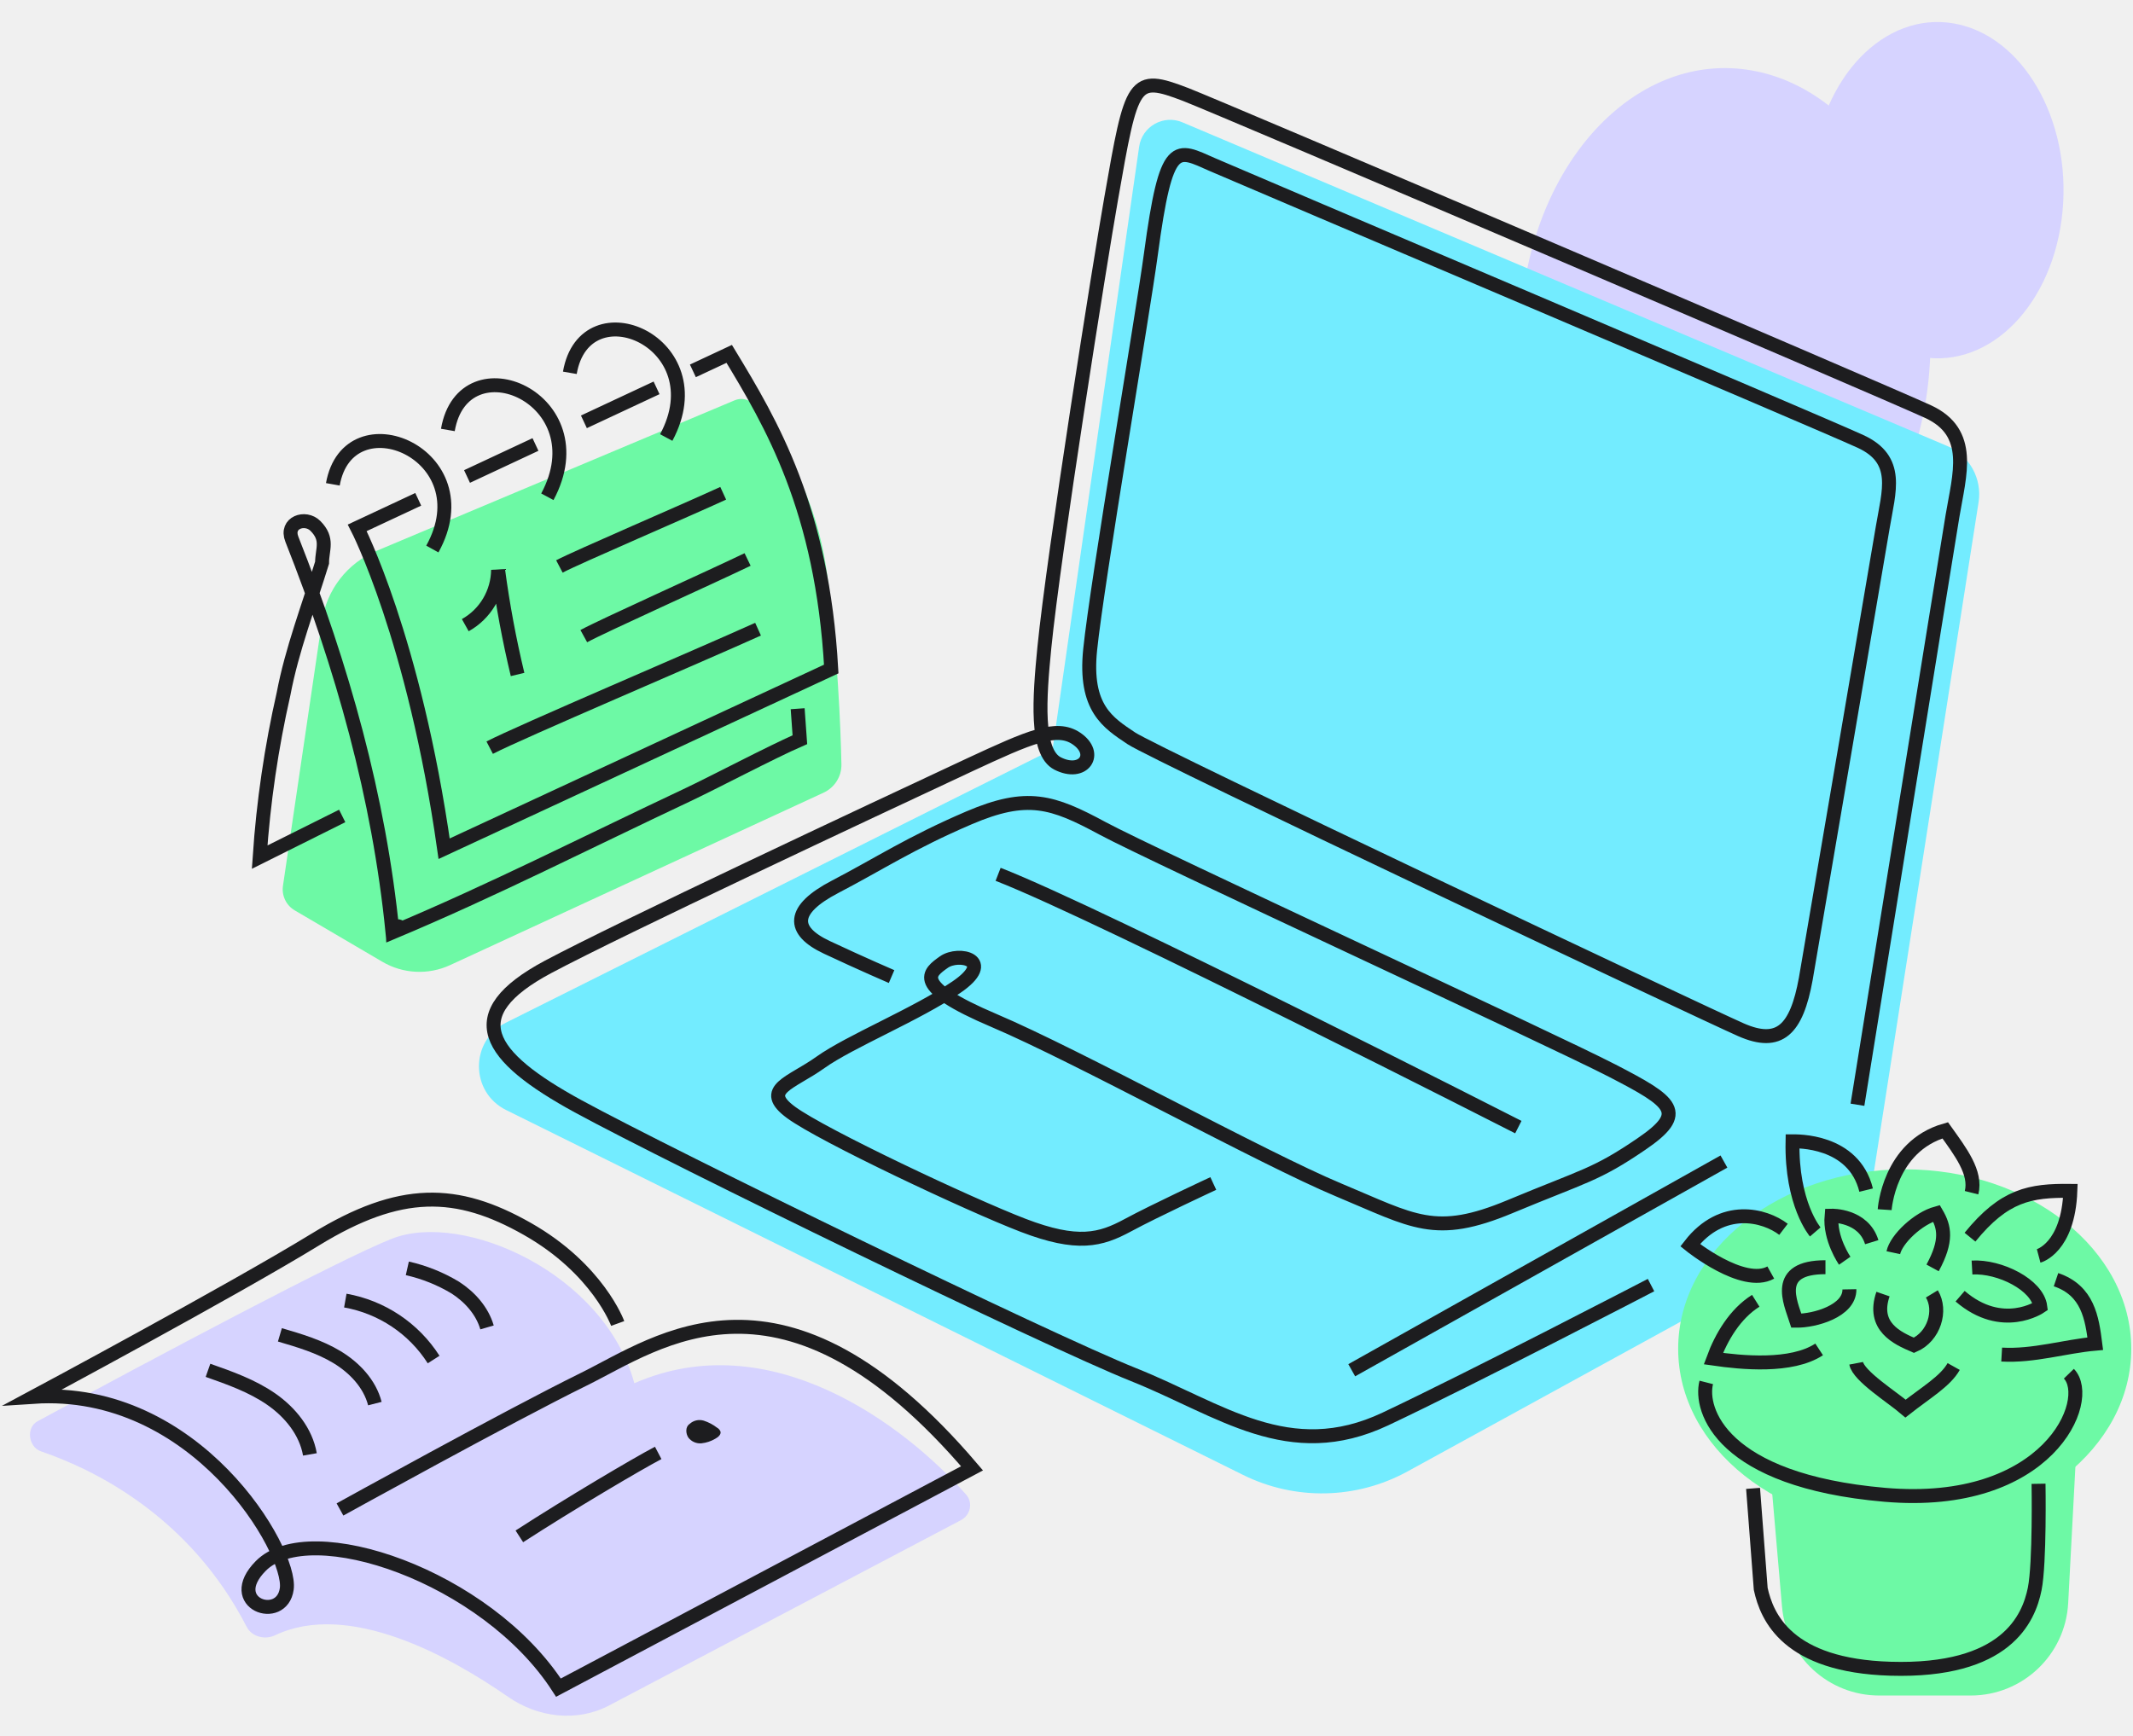
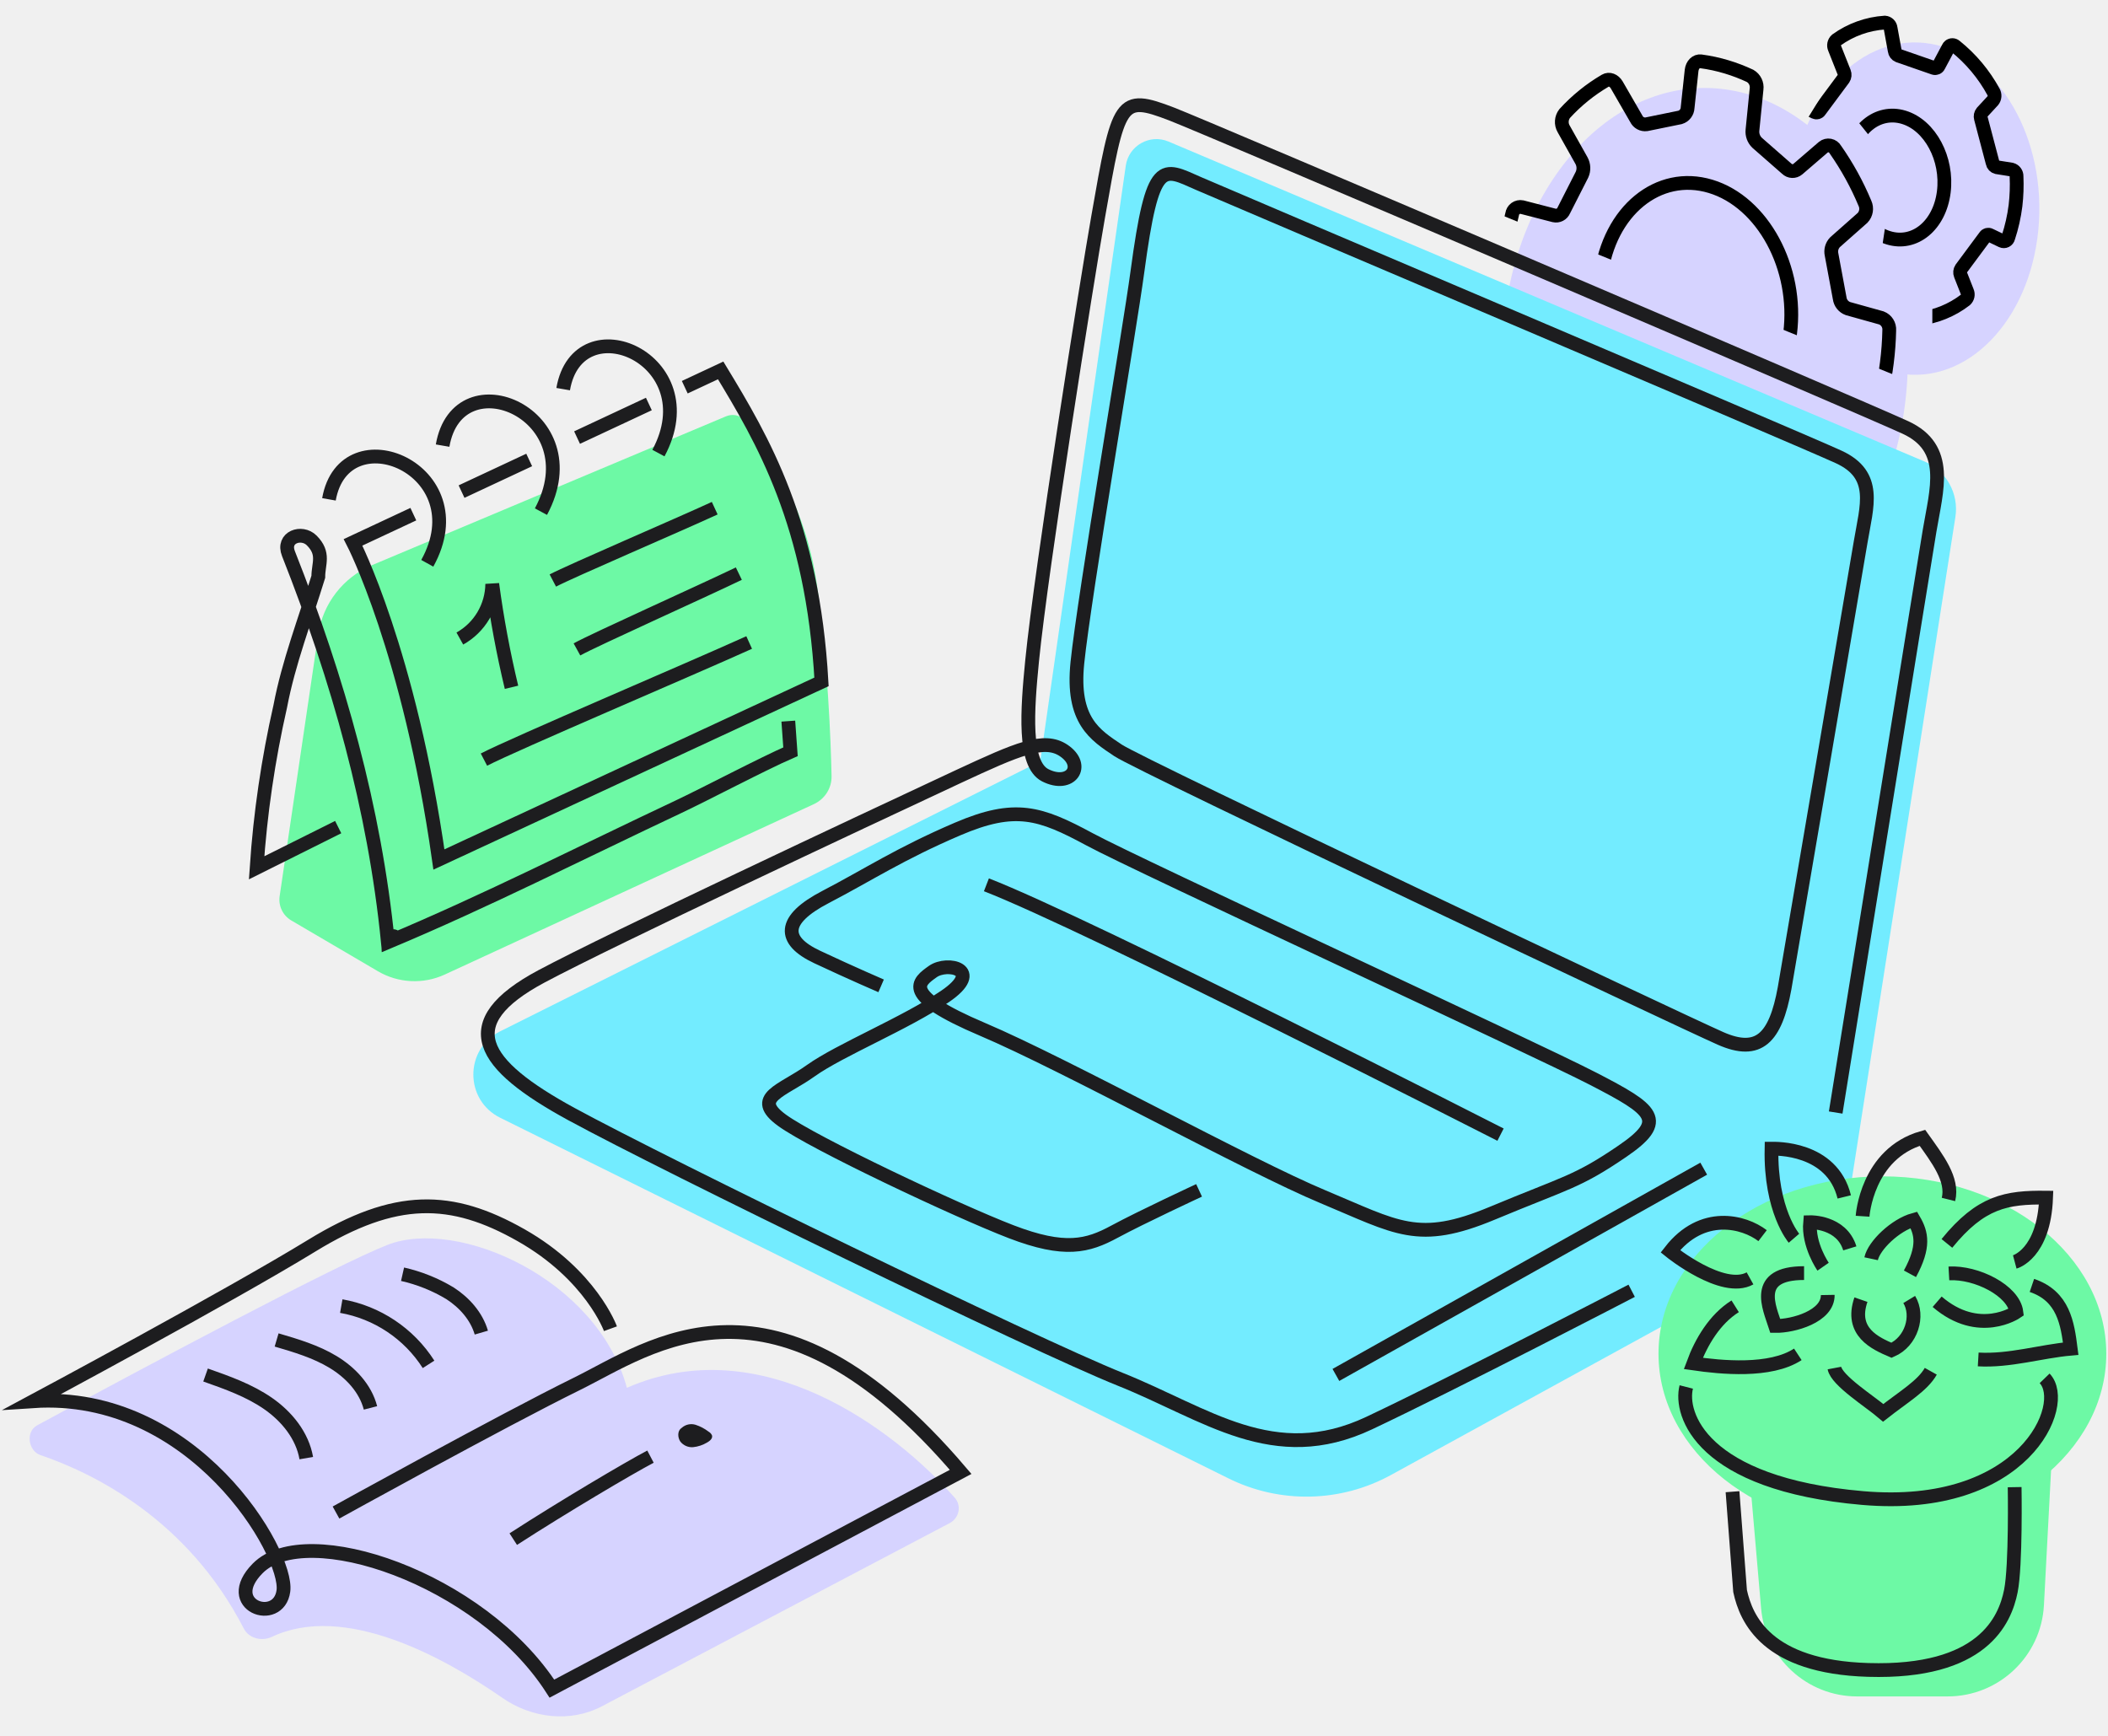
- <svg xmlns="http://www.w3.org/2000/svg" width="612" height="498" fill="none">
-   <path d="M70.77 466.829c-16.325-31.75-43.696-45.12-59.014-50.345-3.608-1.231-4.352-6.804-1-8.622 32.942-17.873 87.007-46.666 101.744-52.417 20.5-8 61 10 69.5 41.5 38.919-17.05 77.409 11.81 95.179 31.917 2.065 2.335 1.285 5.919-1.473 7.371l-100.969 53.186c-9.175 4.833-20.377 3.464-28.894-2.45-16.834-11.688-45.801-27.721-66.939-17.703-2.917 1.382-6.657.434-8.133-2.437z" fill="#D6D3FF" />
-   <ellipse cx="59.296" cy="78.4" rx="59.296" ry="78.4" transform="matrix(.98555 .16939 -.09571 .9954 444.031 10.148)" fill="#D6D3FF" />
-   <ellipse cx="36.362" cy="48.076" rx="36.362" ry="48.076" transform="matrix(.98555 .16939 -.09571 .9954 524.703 .557)" fill="#D6D3FF" />
-   <path d="M92.384 178.254l-11.195 75.937a7.001 7.001 0 003.383 7.059l25.141 14.748a21 21 0 0019.429.952l107.131-49.468c3.187-1.472 5.224-4.646 5.149-8.155-.221-10.25-1.061-32.769-4.26-55.569-3.416-24.34-15.848-41.477-20.981-47.664-1.31-1.579-3.482-2.021-5.373-1.226l-102.779 43.211a25.998 25.998 0 00-15.645 20.175z" fill="#6DF9A5" />
-   <path d="M302 215.051l-156.835 78.417c-10.341 5.171-10.313 19.938.048 25.068l211.453 104.712a50.997 50.997 0 0047.154-.986l119.175-65.354a28.997 28.997 0 0014.708-20.948l29.989-191.842a15 15 0 00-8.974-16.13L339.256 35.103c-5.436-2.3-11.577 1.166-12.417 7.009L302 215.05z" fill="#73ECFF" />
-   <ellipse cx="546.5" cy="387.051" rx="65" ry="51.5" fill="#6DF9A5" />
-   <path d="M507.132 412.965c-1.415-16.356 11.479-30.414 27.896-30.414h32.952c16.045 0 28.808 13.456 27.961 29.478l-2.538 48c-.787 14.869-13.072 26.522-27.961 26.522h-26.26c-14.529 0-26.644-11.112-27.896-25.586l-4.154-48z" fill="#6DF9A5" />
-   <path d="M473.712 368.77s-51.33 26.67-76.21 38.42c-27.72 13.08-47.27-2.72-72.27-12.72-25-10-131.79-62-159.34-77-26.38-14.39-34.17-26.37-8.66-40 21-11.18 92.21-44.55 121-58 17.21-8 24.9-11.39 30.59-7.56 6.53 4.41 2 10.94-5.38 7.18-6.36-3.26-5.22-18.82-3.79-33.3 2.65-26.75 16-110.92 19.16-128.8 5.94-34 6.27-35.67 21.39-29.87 9.52 3.65 200 85 213 91s9 18 7 30-27.26 168.9-27.26 168.9" stroke="#1D1D1F" stroke-width="4" stroke-miterlimit="10" />
-   <path d="M348.119 339.62s-16.78 7.79-24.57 12c-7.79 4.21-14.39 6-30 0s-57.54-25.78-66.54-32.37c-9-6.59 0-8.39 8.4-14.39s27.57-13.78 39-21.58c11.43-7.8.6-10.19-3.6-7.19-4.2 3-9.58 6.58 14.42 16.77s77.28 39.61 98.86 48.61 27.58 13.79 49.16 4.79 24.57-9 37.76-18c13.19-9 9-12-8.39-21s-131.88-61.79-146.27-69.55c-14.39-7.76-21.58-10.19-38.36-3-16.78 7.19-25.76 13.19-38.37 19.76-12.61 6.57-12.59 12.59-2.39 17.38 10.2 4.79 18.58 8.39 18.58 8.39m30.57-29.34c29.37 11.39 149.26 72.54 149.26 72.54m82.47-42.518s20.33-119.08 22.08-129.56c1.75-10.48 5-19.45-6.37-24.69-11.37-5.24-177.72-75.82-185.87-79.4-10.58-4.65-13.29-7.46-17.74 25.67-2.28 17-15.41 93.94-17.42 113.48-1.73 16.85 5.18 21 11.81 25.45 6.63 4.45 163.89 78.78 174.94 83.64 11.05 4.86 15.92-.04 18.57-14.59zM97.548 433.16s48.27-26.69 69.88-37.33c21.61-10.64 57.28-38.09 111.47 25.53l-118.67 62.93c-20.68-32.1-71.42-49.12-85.43-34.9-10.61 10.77 6.11 16.59 7.48 6.54 1.49-10.84-26-58.19-72.63-55.1 0 0 56.62-30.31 80.89-45.17 24.27-14.86 40.51-14.51 60.78-3 20.27 11.51 25.91 27.13 25.91 27.13m-28.216 61.092c14.57-9.42 33.56-20.65 39.84-23.95" stroke="#1D1D1F" stroke-width="4" stroke-miterlimit="10" />
-   <path d="M197.82 408.66c-1.19.77-1.1 2.74-.3 3.9a4.264 4.264 0 003.73 1.62 9.77 9.77 0 004-1.33c.8-.44 1.7-1.18 1.47-2.06a2.222 2.222 0 00-1-1.11 12.555 12.555 0 00-3.79-2 4.18 4.18 0 00-4 .88" fill="#1D1D1F" />
-   <path d="M59.68 393.23c6.27 2.21 12.63 4.46 18.1 8.24 5.47 3.78 10 9.34 11.14 15.89m-8.611-34.309c5.64 1.66 11.35 3.35 16.38 6.39 5.03 3.04 9.4 7.64 10.87 13.34m-8.481-29.56a37.9 37.9 0 0125.34 16.92m-7.547-26.17a46.597 46.597 0 0113.77 5.53c4.18 2.7 7.71 6.65 9.1 11.42M98.183 234.147L74.5 245.967a303.305 303.305 0 016.861-46.868c2.387-12.637 7.198-25.13 11.048-37.623 0-3.844 1.924-6.727-1.925-10.571-2.887-2.883-8.66-.961-6.736 3.844 14.435 36.518 25.02 73.997 28.869 112.802 4.6-1.922-.202-2.729 0 0 28.62-11.993 56.267-26.091 84.328-39.295 7.949-3.748 24.51-12.493 32.555-15.991l-.635-8.889" stroke="#1D1D1F" stroke-width="4" stroke-miterlimit="10" />
-   <path d="M120 143.284l-17.5 8.185s16.342 31.579 24.928 92.082l111.072-51.57c-2.573-45.968-17.181-70.498-29.274-90.43l-10.422 4.875M134 136.736l19.638-9.185m13.897-6.5l20.846-9.75M95.5 138.982c4.474-25.112 43.668-8.734 28.55 18.569m4.45-34.168c4.474-25.922 43.668-9.016 28.55 19.168m6.45-35.569c4.342-25.112 42.3-8.734 27.659 18.569" stroke="#1D1D1F" stroke-width="4" stroke-miterlimit="10" />
-   <path d="M133.5 179.4a18.319 18.319 0 006.828-6.652 18.446 18.446 0 002.583-9.197 297.527 297.527 0 005.589 30m12-31c5.266-2.766 36.372-16.103 47-21m-40 41c5.266-2.898 36.372-16.87 47-22m-74 54c8.614-4.476 59.587-26.132 77-34M520.831 353.52s-6.88-8-6.52-26c1 0 17.55-.54 21.12 14m5.319 5.611s1.17-18.14 17.37-22.77c4.4 6.16 9 12.12 7.56 17.9m-.45 12.76c9.85-12.12 17.271-13.42 28.801-13.29-.61 16.41-9.101 18.67-9.101 18.67m-19.122 3.33c8-.45 18.8 5 19.59 11.23 0 0-10.88 7.44-23-3m-8.108-.66c2.89 4.76.65 12.24-5.14 14.75-4.64-2-12.13-5.3-8.88-14.7m-16.509-7.71c-14.93 0-10.07 10-8.35 15.35 5.2.07 15.33-2.76 15.22-9m-22.56-4.82c-7.94 4.42-23.13-7.851-23.13-7.851 9.24-11.89 21.37-8.69 26.78-4.55m31.509 6.702c.83-3.88 7.06-9.82 12.39-11.29 2.27 3.89 3.17 7.77-1.12 15.66" stroke="#1D1D1F" stroke-width="4" stroke-miterlimit="10" />
-   <path d="M529.291 361.78s-4.39-6.28-3.78-12.92c0 0 9.13-.24 11.53 7.6m37.279 32.251c9.1.53 18.22-2.36 26.85-3.12-.93-7.3-2.06-15.26-11.26-18.37m-57.34 23.99c.69 3.66 10.23 9.63 14.17 13 5.92-4.65 11.46-7.87 13.81-12.07m-56.791-18.86c-5.92 3.71-9.87 10.4-12.15 16.59 8 1.16 22.36 2.6 30.34-2.64" stroke="#1D1D1F" stroke-width="4" stroke-miterlimit="10" />
-   <path d="M489.561 396.701c-2 7.83 4.29 28.18 51.19 32.25s60.11-27.24 52.85-34.75" stroke="#1D1D1F" stroke-width="4" stroke-miterlimit="10" />
-   <path d="M584.898 425.791s.39 22.77-1.1 30.17c-1.72 8.54-8.21 23.89-41.4 22.9-29.5-.88-35.44-14.76-37.21-22.9l-2.2-28.85M387.84 393.21l106.79-59.89" stroke="#1D1D1F" stroke-width="4" stroke-miterlimit="10" />
+ <svg xmlns="http://www.w3.org/2000/svg" width="612" height="504" fill="none">
+   <path d="M70.77 472.829c-16.325-31.75-43.696-45.12-59.014-50.345-3.608-1.231-4.352-6.804-1-8.622 32.942-17.873 87.007-46.666 101.744-52.417 20.5-8 61 10 69.5 41.5 38.919-17.05 77.409 11.81 95.179 31.917 2.065 2.335 1.285 5.919-1.473 7.371l-100.969 53.186c-9.175 4.833-20.377 3.464-28.894-2.45-16.834-11.688-45.801-27.721-66.939-17.703-2.917 1.382-6.657.434-8.133-2.437z" fill="#D6D3FF" />
+   <ellipse cx="59.296" cy="78.4" rx="59.296" ry="78.4" transform="matrix(.98555 .16939 -.09571 .9954 444.031 16.148)" fill="#D6D3FF" />
+   <ellipse cx="36.362" cy="48.076" rx="36.362" ry="48.076" transform="matrix(.98555 .16939 -.09571 .9954 524.703 6.557)" fill="#D6D3FF" />
+   <path d="M92.384 184.254l-11.195 75.937a7.001 7.001 0 003.383 7.059l25.141 14.748a21 21 0 0019.429.952l107.131-49.468c3.187-1.472 5.224-4.646 5.149-8.155-.221-10.25-1.061-32.769-4.26-55.569-3.416-24.34-15.848-41.477-20.981-47.664-1.31-1.579-3.482-2.021-5.373-1.226l-102.779 43.211a25.998 25.998 0 00-15.645 20.175z" fill="#6DF9A5" />
+   <path d="M302 221.051l-156.835 78.417c-10.341 5.171-10.313 19.938.048 25.068l211.453 104.712a50.997 50.997 0 0047.154-.986l119.175-65.354a28.997 28.997 0 0014.708-20.948l29.989-191.842a15 15 0 00-8.974-16.13L339.256 41.103c-5.436-2.3-11.577 1.166-12.417 7.009L302 221.05z" fill="#73ECFF" />
+   <ellipse cx="546.5" cy="393.051" rx="65" ry="51.5" fill="#6DF9A5" />
+   <path d="M507.132 418.965c-1.415-16.356 11.479-30.414 27.896-30.414h32.952c16.045 0 28.808 13.456 27.961 29.478l-2.538 48c-.787 14.869-13.072 26.522-27.961 26.522h-26.26c-14.529 0-26.644-11.112-27.896-25.586l-4.154-48z" fill="#6DF9A5" />
+   <path d="M473.712 374.77s-51.33 26.67-76.21 38.42c-27.72 13.08-47.27-2.72-72.27-12.72-25-10-131.79-62-159.34-77-26.38-14.39-34.17-26.37-8.66-40 21-11.18 92.21-44.55 121-58 17.21-8 24.9-11.39 30.59-7.56 6.53 4.41 2 10.94-5.38 7.18-6.36-3.26-5.22-18.82-3.79-33.3 2.65-26.75 16-110.92 19.16-128.8 5.94-34 6.27-35.67 21.39-29.87 9.52 3.65 200 85 213 91s9 18 7 30-27.26 168.9-27.26 168.9" stroke="#1D1D1F" stroke-width="4" stroke-miterlimit="10" />
+   <path d="M348.119 345.62s-16.78 7.79-24.57 12c-7.79 4.21-14.39 6-30 0s-57.54-25.78-66.54-32.37c-9-6.59 0-8.39 8.4-14.39s27.57-13.78 39-21.58c11.43-7.8.6-10.19-3.6-7.19-4.2 3-9.58 6.58 14.42 16.77s77.28 39.61 98.86 48.61 27.58 13.79 49.16 4.79 24.57-9 37.76-18c13.19-9 9-12-8.39-21s-131.88-61.79-146.27-69.55c-14.39-7.76-21.58-10.19-38.36-3-16.78 7.19-25.76 13.19-38.37 19.76-12.61 6.57-12.59 12.59-2.39 17.38 10.2 4.79 18.58 8.39 18.58 8.39m30.57-29.34c29.37 11.39 149.26 72.54 149.26 72.54m82.47-42.518s20.33-119.08 22.08-129.56c1.75-10.48 5-19.45-6.37-24.69-11.37-5.24-177.72-75.82-185.87-79.4-10.58-4.65-13.29-7.46-17.74 25.67-2.28 17-15.41 93.94-17.42 113.48-1.73 16.85 5.18 21 11.81 25.45 6.63 4.45 163.89 78.78 174.94 83.64 11.05 4.86 15.92-.04 18.57-14.59zM97.548 439.16s48.27-26.69 69.88-37.33c21.61-10.64 57.28-38.09 111.47 25.53l-118.67 62.93c-20.68-32.1-71.42-49.12-85.43-34.9-10.61 10.77 6.11 16.59 7.48 6.54 1.49-10.84-26-58.19-72.63-55.1 0 0 56.62-30.31 80.89-45.17 24.27-14.86 40.51-14.51 60.78-3 20.27 11.51 25.91 27.13 25.91 27.13m-28.216 61.092c14.57-9.42 33.56-20.65 39.84-23.95" stroke="#1D1D1F" stroke-width="4" stroke-miterlimit="10" />
+   <path d="M197.82 414.66c-1.19.77-1.1 2.74-.3 3.9a4.264 4.264 0 003.73 1.62 9.77 9.77 0 004-1.33c.8-.44 1.7-1.18 1.47-2.06a2.222 2.222 0 00-1-1.11 12.555 12.555 0 00-3.79-2 4.18 4.18 0 00-4 .88" fill="#1D1D1F" />
+   <path d="M59.68 399.23c6.27 2.21 12.63 4.46 18.1 8.24 5.47 3.78 10 9.34 11.14 15.89m-8.611-34.309c5.64 1.66 11.35 3.35 16.38 6.39 5.03 3.04 9.4 7.64 10.87 13.34m-8.481-29.56a37.9 37.9 0 0125.34 16.92m-7.547-26.17a46.597 46.597 0 0113.77 5.53c4.18 2.7 7.71 6.65 9.1 11.42M98.183 240.147L74.5 251.967a303.305 303.305 0 016.861-46.868c2.387-12.637 7.198-25.13 11.048-37.623 0-3.844 1.924-6.727-1.925-10.571-2.887-2.883-8.66-.961-6.736 3.844 14.435 36.518 25.02 73.997 28.869 112.802 4.6-1.922-.202-2.729 0 0 28.62-11.993 56.267-26.091 84.328-39.295 7.949-3.748 24.51-12.493 32.555-15.991l-.635-8.889" stroke="#1D1D1F" stroke-width="4" stroke-miterlimit="10" />
+   <path d="M120 149.284l-17.5 8.185s16.342 31.579 24.928 92.082l111.072-51.57c-2.573-45.968-17.181-70.498-29.274-90.43l-10.422 4.875M134 142.736l19.638-9.185m13.897-6.5l20.846-9.75M95.5 144.982c4.474-25.112 43.668-8.734 28.55 18.569m4.45-34.168c4.474-25.922 43.668-9.016 28.55 19.168m6.45-35.569c4.342-25.112 42.3-8.734 27.659 18.569" stroke="#1D1D1F" stroke-width="4" stroke-miterlimit="10" />
+   <path d="M133.5 185.4a18.319 18.319 0 006.828-6.652 18.446 18.446 0 002.583-9.197 297.527 297.527 0 005.589 30m12-31c5.266-2.766 36.372-16.103 47-21m-40 41c5.266-2.898 36.372-16.87 47-22m-74 54c8.614-4.476 59.587-26.132 77-34M520.831 359.52s-6.88-8-6.52-26c1 0 17.55-.54 21.12 14m5.319 5.611s1.17-18.14 17.37-22.77c4.4 6.16 9 12.12 7.56 17.9m-.45 12.76c9.85-12.12 17.271-13.42 28.801-13.29-.61 16.41-9.101 18.67-9.101 18.67m-19.122 3.33c8-.45 18.8 5 19.59 11.23 0 0-10.88 7.44-23-3m-8.108-.66c2.89 4.76.65 12.24-5.14 14.75-4.64-2-12.13-5.3-8.88-14.7m-16.509-7.71c-14.93 0-10.07 10-8.35 15.35 5.2.07 15.33-2.76 15.22-9m-22.56-4.82c-7.94 4.42-23.13-7.851-23.13-7.851 9.24-11.89 21.37-8.69 26.78-4.55m31.509 6.702c.83-3.88 7.06-9.82 12.39-11.29 2.27 3.89 3.17 7.77-1.12 15.66" stroke="#1D1D1F" stroke-width="4" stroke-miterlimit="10" />
+   <path d="M529.291 367.78s-4.39-6.28-3.78-12.92c0 0 9.13-.24 11.53 7.6m37.279 32.251c9.1.53 18.22-2.36 26.85-3.12-.93-7.3-2.06-15.26-11.26-18.37m-57.34 23.99c.69 3.66 10.23 9.63 14.17 13 5.92-4.65 11.46-7.87 13.81-12.07m-56.791-18.86c-5.92 3.71-9.87 10.4-12.15 16.59 8 1.16 22.36 2.6 30.34-2.64" stroke="#1D1D1F" stroke-width="4" stroke-miterlimit="10" />
+   <path d="M489.561 402.701c-2 7.83 4.29 28.18 51.19 32.25s60.11-27.24 52.85-34.75" stroke="#1D1D1F" stroke-width="4" stroke-miterlimit="10" />
+   <path d="M584.898 431.791s.39 22.77-1.1 30.17c-1.72 8.54-8.21 23.89-41.4 22.9-29.5-.88-35.44-14.76-37.21-22.9l-2.2-28.85M387.84 399.21l106.79-59.89" stroke="#1D1D1F" stroke-width="4" stroke-miterlimit="10" />
+   <g clip-path="url(#clip0_287_61)">
+     <mask id="a" style="mask-type:alpha" maskUnits="userSpaceOnUse" x="418" y="-27" width="249" height="141">
+       <path d="M561.5 113.557L430 60.057l-12-30 36-56.5 159.5 6 53.5 63-105.5 71z" fill="#C4C4C4" />
+     </mask>
+     <g mask="url(#a)">
+       <path d="M548.491 95.926a3.585 3.585 0 00-2.28-3.62l-9.71-2.71a3.695 3.695 0 01-2.4-3l-2.35-12.64a3.93 3.93 0 011-3.63l8-7.08a3.818 3.818 0 00.69-4.2 82.846 82.846 0 00-8.6-15.63 2.32 2.32 0 00-3.49-.68l-7.4 6.37a2.39 2.39 0 01-3.23-.13l-8.59-7.52a4.457 4.457 0 01-1.35-3.69l1.19-11.9a3.828 3.828 0 00-1.87-3.83 50.55 50.55 0 00-6.81-2.61 47.608 47.608 0 00-7.51-1.62c-1.33-.17-2.48 1-2.67 2.63l-1.16 10.83a3.064 3.064 0 01-2.17 2.82l-9.79 2a2.84 2.84 0 01-2.94-1.6l-5.67-9.82c-.8-1.37-2.21-1.9-3.34-1.24a50.52 50.52 0 00-11.78 9.54 3.998 3.998 0 00-.3 4.44l5.17 9.21a4.562 4.562 0 01.15 4.11l-5.28 10.38a2.44 2.44 0 01-2.8 1.44l-9.33-2.41a2.407 2.407 0 00-2.86 2.05 82.936 82.936 0 00-1.85 9.81 89.846 89.846 0 00-.66 8 3.632 3.632 0 002.29 3.68l8.78 2.44a3.722 3.722 0 012.4 3l2.35 12.64a3.934 3.934 0 01-1 3.63l-7.81 6.93a3.782 3.782 0 00-.73 4.12 83.33 83.33 0 008.27 15.9 2.327 2.327 0 003.54.76l7.53-6.45a2.388 2.388 0 013.23.13l8.58 7.51a4.434 4.434 0 011.35 3.7l-1.33 13.12a3.855 3.855 0 001.84 3.81 51.731 51.731 0 007.85 3.11 48.158 48.158 0 006.4 1.46c1.36.21 2.54-.93 2.73-2.63l1.39-12.33a3.003 3.003 0 012.17-2.83l9.78-2a2.875 2.875 0 012.95 1.6l6.6 11.44a2.454 2.454 0 003.34 1.24 50.688 50.688 0 0011.76-9.54 4.004 4.004 0 00.29-4.43l-6.1-10.9a4.486 4.486 0 01-.15-4.11l5.25-10.37a2.454 2.454 0 012.81-1.44l10.54 2.73a2.415 2.415 0 002.558-1.158c.168-.289.274-.61.312-.942a82.935 82.935 0 001.52-8.44c.4-3.135.634-6.29.7-9.45v0zm-60.67 27.05c-15.18-4.58-25.52-23.71-23.09-42.73 2.43-19.02 16.71-30.72 31.89-26.14 15.18 4.58 25.51 23.72 23.08 42.74-2.43 19.02-16.7 30.72-31.88 26.13z" stroke="#000" stroke-width="4" stroke-miterlimit="10" />
+     </g>
+     <mask id="b" style="mask-type:alpha" maskUnits="userSpaceOnUse" x="505" y="-14" width="100" height="117">
+       <path d="M529 27.557l-23.5-31 46.5-10 42.5 19 10.5 82-44 14.5v-16.5l-6.5-8-8.5-3 1.5-10 4.5-1 2.5-4.5-2.5-8-16-20-6.5 5.5-4.5-2.5 4-6.5z" fill="#C4C4C4" />
+     </mask>
+     <g mask="url(#b)" stroke="#000" stroke-width="4" stroke-miterlimit="10">
+       <path d="M585.447 51.211a1.96 1.96 0 00-1.441-1.974l-4.305-.686a1.59 1.59 0 01-1.194-1.252l-3.415-12.953a1.922 1.922 0 01.349-1.737l3.14-3.4a2.29 2.29 0 00.474-1.235 2.269 2.269 0 00-.291-1.288 43.778 43.778 0 00-11.116-13.283 1.282 1.282 0 00-1.646-.013 1.26 1.26 0 00-.355.47l-2.809 5.266a1.127 1.127 0 01-1.377.603l-10.336-3.592a1.735 1.735 0 01-1.038-1.372l-1.202-6.581a1.828 1.828 0 00-1.671-1.627 27.088 27.088 0 00-14.045 5.045 2.12 2.12 0 00-.523 2.441L535.4 21a1.984 1.984 0 01-.184 1.828l-6.949 9.36a1.074 1.074 0 01-1.377.366l-5.287-2.541a1.337 1.337 0 00-1.599.43c-.119.16-.2.344-.237.539a49.23 49.23 0 00-1.836 8.529 53.922 53.922 0 00-.34 9.936 1.974 1.974 0 001.442 1.91l5.801.915a1.594 1.594 0 011.194 1.252l3.414 12.953a1.911 1.911 0 01-.348 1.728l-3.516 3.82a2.248 2.248 0 00-.129 2.606 41.956 41.956 0 0011.704 12.514 1.275 1.275 0 001.584-.058 1.26 1.26 0 00.335-.454l2.634-4.936a1.127 1.127 0 011.377-.603l10.355 3.601a1.726 1.726 0 011.037 1.362l.918 4.882c.036.433.231.837.548 1.135.317.299.733.47 1.169.483a27.198 27.198 0 0013.494-5.485 2.13 2.13 0 00.642-1.13 2.13 2.13 0 00-.137-1.292l-1.901-4.836a1.984 1.984 0 01.184-1.828l6.94-9.36a1.073 1.073 0 011.386-.367l3.488 1.673a1.326 1.326 0 001.836-.914 49.524 49.524 0 002.102-9.296c.329-2.825.43-5.67.303-8.51z" />
+       <path d="M536.679 47.337c-1.225 9.67 3.977 19.389 11.612 21.715 7.611 2.327 14.805-3.622 16.03-13.283 1.225-9.661-3.969-19.38-11.604-21.707-7.635-2.327-14.813 3.605-16.038 13.275z" />
+     </g>
+   </g>
+   <defs>
+     <clipPath id="clip0_287_61">
+       <path fill="#fff" transform="translate(434.5 .557)" d="M0 0h158.87v160.92H0z" />
+     </clipPath>
+   </defs>
</svg>
